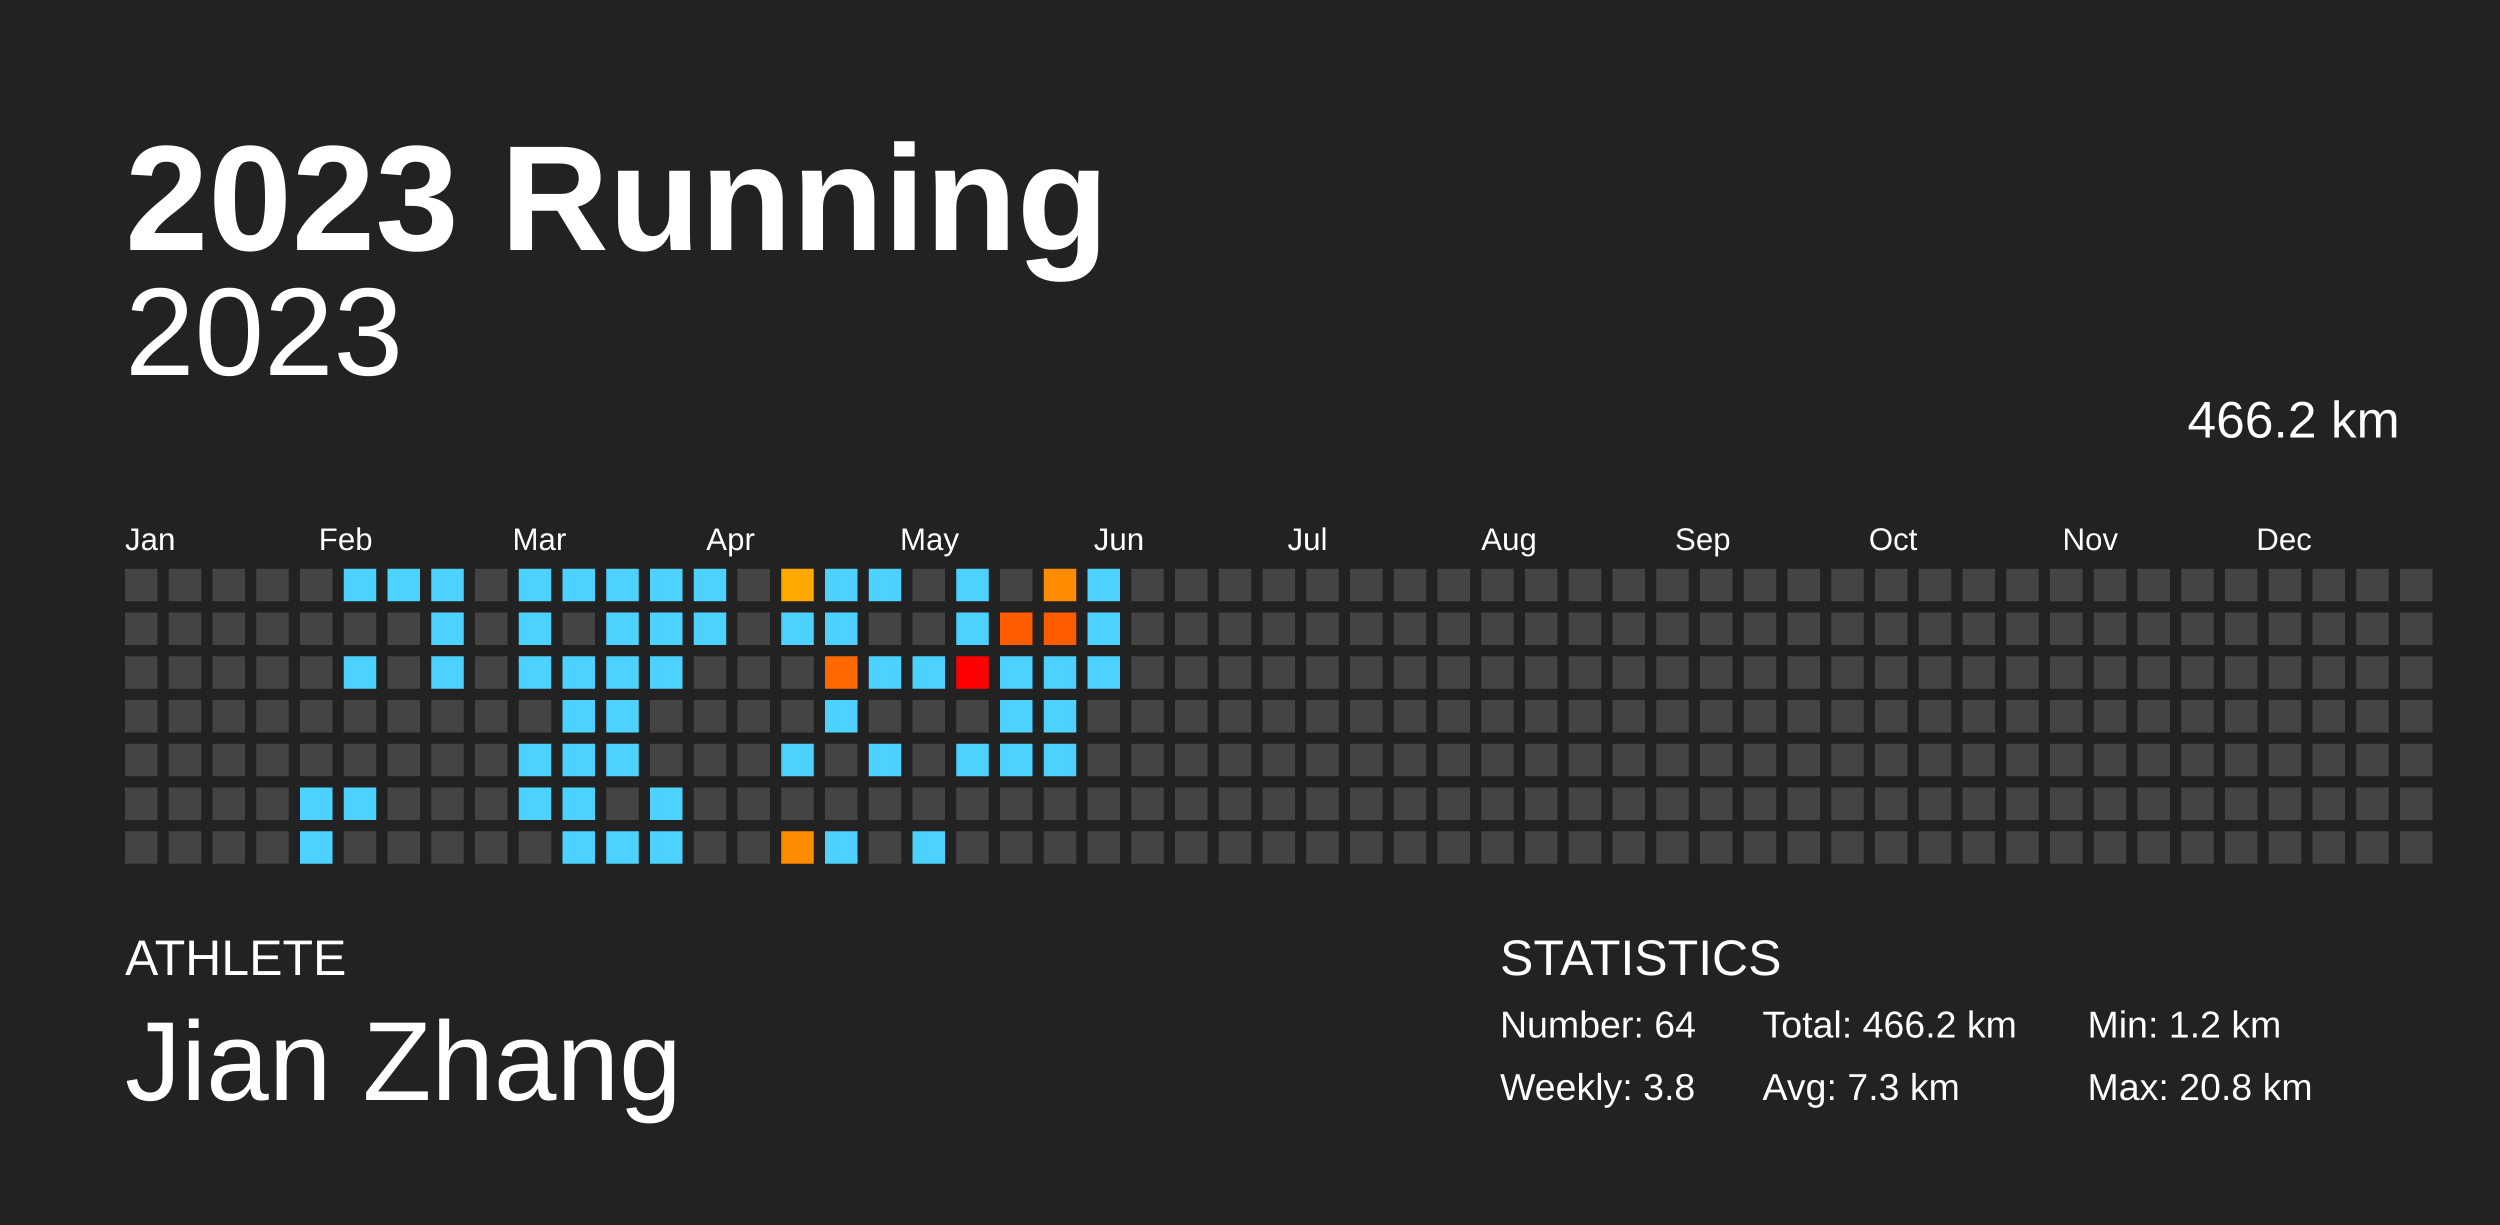
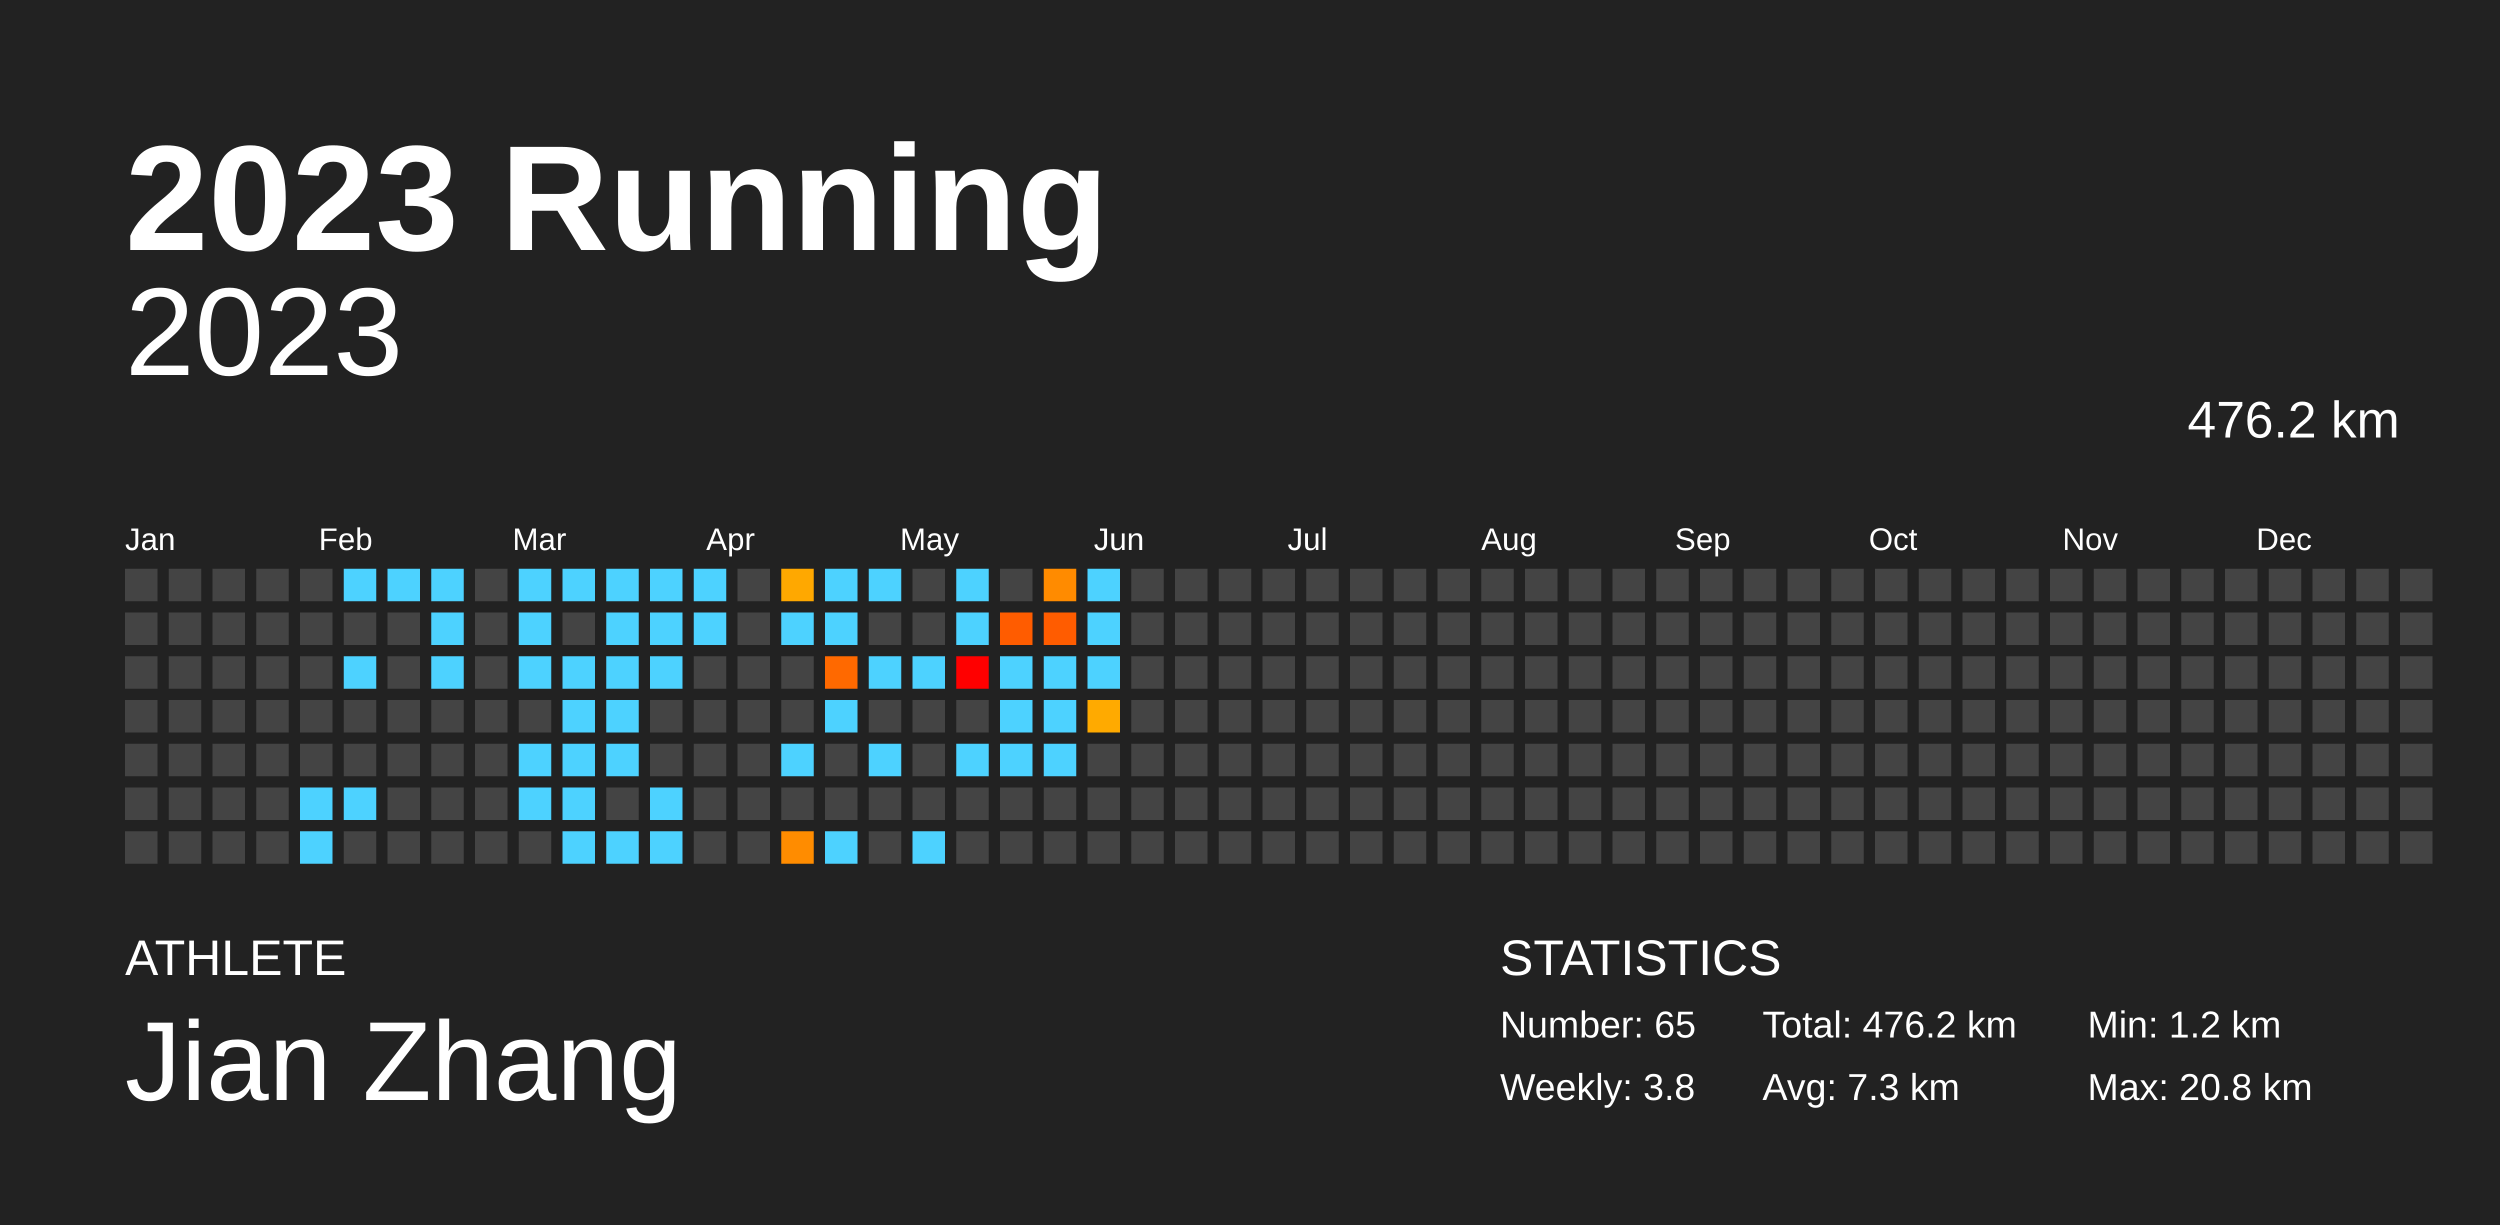
<svg xmlns="http://www.w3.org/2000/svg" baseProfile="full" height="98mm" version="1.1" viewBox="0,0,200,98" width="200mm">
  <defs />
  <rect fill="#222222" height="98" width="200" x="0" y="0" />
  <text fill="#FFFFFF" style="font-size:12px; font-family:Arial; font-weight:bold;" x="10" y="20">2023 Running</text>
  <text fill="#FFFFFF" style="font-size:4px; font-family:Arial" x="10" y="78">ATHLETE</text>
  <text fill="#FFFFFF" style="font-size:9px; font-family:Arial" x="10" y="88">Jian Zhang</text>
  <text fill="#FFFFFF" style="font-size:4px; font-family:Arial" x="120" y="78">STATISTICS</text>
-   <text fill="#FFFFFF" style="font-size:3px; font-family:Arial" x="120" y="83">Number: 64</text>
+   <text fill="#FFFFFF" style="font-size:3px; font-family:Arial" x="120" y="83">Number: 65</text>
  <text fill="#FFFFFF" style="font-size:3px; font-family:Arial" x="120" y="88">Weekly: 3.8</text>
-   <text fill="#FFFFFF" style="font-size:3px; font-family:Arial" x="141" y="83">Total: 466.2 km</text>
+   <text fill="#FFFFFF" style="font-size:3px; font-family:Arial" x="141" y="83">Total: 476.2 km</text>
  <text fill="#FFFFFF" style="font-size:3px; font-family:Arial" x="141" y="88">Avg: 7.3 km</text>
  <text fill="#FFFFFF" style="font-size:3px; font-family:Arial" x="167" y="83">Min: 1.2 km</text>
  <text fill="#FFFFFF" style="font-size:3px; font-family:Arial" x="167" y="88">Max: 20.8 km</text>
  <text alignment-baseline="hanging" fill="#FFFFFF" style="font-size:10.0px; font-family:Arial;" x="10" y="30">2023</text>
-   <text alignment-baseline="hanging" fill="#FFFFFF" style="font-size:4.125px; font-family:Arial;" x="175" y="35">466.2 km</text>
+   <text alignment-baseline="hanging" fill="#FFFFFF" style="font-size:4.125px; font-family:Arial;" x="175" y="35">476.2 km</text>
  <text fill="#FFFFFF" style="font-size:2.5px; font-family:Arial" x="10.0" y="44">Jan</text>
  <text fill="#FFFFFF" style="font-size:2.5px; font-family:Arial" x="25.5" y="44">Feb</text>
  <text fill="#FFFFFF" style="font-size:2.5px; font-family:Arial" x="41.0" y="44">Mar</text>
  <text fill="#FFFFFF" style="font-size:2.5px; font-family:Arial" x="56.5" y="44">Apr</text>
  <text fill="#FFFFFF" style="font-size:2.5px; font-family:Arial" x="72.0" y="44">May</text>
  <text fill="#FFFFFF" style="font-size:2.5px; font-family:Arial" x="87.5" y="44">Jun</text>
  <text fill="#FFFFFF" style="font-size:2.5px; font-family:Arial" x="103.0" y="44">Jul</text>
  <text fill="#FFFFFF" style="font-size:2.5px; font-family:Arial" x="118.5" y="44">Aug</text>
  <text fill="#FFFFFF" style="font-size:2.5px; font-family:Arial" x="134.0" y="44">Sep</text>
  <text fill="#FFFFFF" style="font-size:2.5px; font-family:Arial" x="149.5" y="44">Oct</text>
  <text fill="#FFFFFF" style="font-size:2.5px; font-family:Arial" x="165.0" y="44">Nov</text>
  <text fill="#FFFFFF" style="font-size:2.5px; font-family:Arial" x="180.5" y="44">Dec</text>
  <rect fill="#444444" height="2.6" width="2.6" x="10.0" y="45.5" />
  <rect fill="#444444" height="2.6" width="2.6" x="10.0" y="49.0" />
  <rect fill="#444444" height="2.6" width="2.6" x="10.0" y="52.5" />
  <rect fill="#444444" height="2.6" width="2.6" x="10.0" y="56.0" />
  <rect fill="#444444" height="2.6" width="2.6" x="10.0" y="59.5" />
  <rect fill="#444444" height="2.6" width="2.6" x="10.0" y="63.0" />
  <rect fill="#444444" height="2.6" width="2.6" x="10.0" y="66.5" />
  <rect fill="#444444" height="2.6" width="2.6" x="13.5" y="45.5" />
  <rect fill="#444444" height="2.6" width="2.6" x="13.5" y="49.0" />
  <rect fill="#444444" height="2.6" width="2.6" x="13.5" y="52.5" />
  <rect fill="#444444" height="2.6" width="2.6" x="13.5" y="56.0" />
  <rect fill="#444444" height="2.6" width="2.6" x="13.5" y="59.5" />
  <rect fill="#444444" height="2.6" width="2.6" x="13.5" y="63.0" />
  <rect fill="#444444" height="2.6" width="2.6" x="13.5" y="66.5" />
  <rect fill="#444444" height="2.6" width="2.6" x="17.0" y="45.5" />
  <rect fill="#444444" height="2.6" width="2.6" x="17.0" y="49.0" />
  <rect fill="#444444" height="2.6" width="2.6" x="17.0" y="52.5" />
  <rect fill="#444444" height="2.6" width="2.6" x="17.0" y="56.0" />
  <rect fill="#444444" height="2.6" width="2.6" x="17.0" y="59.5" />
  <rect fill="#444444" height="2.6" width="2.6" x="17.0" y="63.0" />
  <rect fill="#444444" height="2.6" width="2.6" x="17.0" y="66.5" />
  <rect fill="#444444" height="2.6" width="2.6" x="20.5" y="45.5" />
  <rect fill="#444444" height="2.6" width="2.6" x="20.5" y="49.0" />
  <rect fill="#444444" height="2.6" width="2.6" x="20.5" y="52.5" />
  <rect fill="#444444" height="2.6" width="2.6" x="20.5" y="56.0" />
  <rect fill="#444444" height="2.6" width="2.6" x="20.5" y="59.5" />
  <rect fill="#444444" height="2.6" width="2.6" x="20.5" y="63.0" />
  <rect fill="#444444" height="2.6" width="2.6" x="20.5" y="66.5" />
  <rect fill="#444444" height="2.6" width="2.6" x="24.0" y="45.5" />
  <rect fill="#444444" height="2.6" width="2.6" x="24.0" y="49.0" />
  <rect fill="#444444" height="2.6" width="2.6" x="24.0" y="52.5" />
  <rect fill="#444444" height="2.6" width="2.6" x="24.0" y="56.0" />
  <rect fill="#444444" height="2.6" width="2.6" x="24.0" y="59.5" />
  <rect fill="#4dd2ff" height="2.6" width="2.6" x="24.0" y="63.0" />
  <rect fill="#4dd2ff" height="2.6" width="2.6" x="24.0" y="66.5" />
  <rect fill="#4dd2ff" height="2.6" width="2.6" x="27.5" y="45.5" />
  <rect fill="#444444" height="2.6" width="2.6" x="27.5" y="49.0" />
  <rect fill="#4dd2ff" height="2.6" width="2.6" x="27.5" y="52.5" />
  <rect fill="#444444" height="2.6" width="2.6" x="27.5" y="56.0" />
  <rect fill="#444444" height="2.6" width="2.6" x="27.5" y="59.5" />
  <rect fill="#4dd2ff" height="2.6" width="2.6" x="27.5" y="63.0" />
  <rect fill="#444444" height="2.6" width="2.6" x="27.5" y="66.5" />
  <rect fill="#4dd2ff" height="2.6" width="2.6" x="31.0" y="45.5" />
  <rect fill="#444444" height="2.6" width="2.6" x="31.0" y="49.0" />
  <rect fill="#444444" height="2.6" width="2.6" x="31.0" y="52.5" />
  <rect fill="#444444" height="2.6" width="2.6" x="31.0" y="56.0" />
  <rect fill="#444444" height="2.6" width="2.6" x="31.0" y="59.5" />
  <rect fill="#444444" height="2.6" width="2.6" x="31.0" y="63.0" />
  <rect fill="#444444" height="2.6" width="2.6" x="31.0" y="66.5" />
  <rect fill="#4dd2ff" height="2.6" width="2.6" x="34.5" y="45.5" />
  <rect fill="#4dd2ff" height="2.6" width="2.6" x="34.5" y="49.0" />
  <rect fill="#4dd2ff" height="2.6" width="2.6" x="34.5" y="52.5" />
  <rect fill="#444444" height="2.6" width="2.6" x="34.5" y="56.0" />
  <rect fill="#444444" height="2.6" width="2.6" x="34.5" y="59.5" />
  <rect fill="#444444" height="2.6" width="2.6" x="34.5" y="63.0" />
  <rect fill="#444444" height="2.6" width="2.6" x="34.5" y="66.5" />
  <rect fill="#444444" height="2.6" width="2.6" x="38.0" y="45.5" />
  <rect fill="#444444" height="2.6" width="2.6" x="38.0" y="49.0" />
  <rect fill="#444444" height="2.6" width="2.6" x="38.0" y="52.5" />
  <rect fill="#444444" height="2.6" width="2.6" x="38.0" y="56.0" />
  <rect fill="#444444" height="2.6" width="2.6" x="38.0" y="59.5" />
  <rect fill="#444444" height="2.6" width="2.6" x="38.0" y="63.0" />
  <rect fill="#444444" height="2.6" width="2.6" x="38.0" y="66.5" />
  <rect fill="#4dd2ff" height="2.6" width="2.6" x="41.5" y="45.5" />
  <rect fill="#4dd2ff" height="2.6" width="2.6" x="41.5" y="49.0" />
  <rect fill="#4dd2ff" height="2.6" width="2.6" x="41.5" y="52.5" />
  <rect fill="#444444" height="2.6" width="2.6" x="41.5" y="56.0" />
  <rect fill="#4dd2ff" height="2.6" width="2.6" x="41.5" y="59.5" />
  <rect fill="#4dd2ff" height="2.6" width="2.6" x="41.5" y="63.0" />
  <rect fill="#444444" height="2.6" width="2.6" x="41.5" y="66.5" />
  <rect fill="#4dd2ff" height="2.6" width="2.6" x="45.0" y="45.5" />
  <rect fill="#444444" height="2.6" width="2.6" x="45.0" y="49.0" />
  <rect fill="#4dd2ff" height="2.6" width="2.6" x="45.0" y="52.5" />
  <rect fill="#4dd2ff" height="2.6" width="2.6" x="45.0" y="56.0" />
  <rect fill="#4dd2ff" height="2.6" width="2.6" x="45.0" y="59.5" />
  <rect fill="#4dd2ff" height="2.6" width="2.6" x="45.0" y="63.0" />
  <rect fill="#4dd2ff" height="2.6" width="2.6" x="45.0" y="66.5" />
  <rect fill="#4dd2ff" height="2.6" width="2.6" x="48.5" y="45.5" />
  <rect fill="#4dd2ff" height="2.6" width="2.6" x="48.5" y="49.0" />
  <rect fill="#4dd2ff" height="2.6" width="2.6" x="48.5" y="52.5" />
  <rect fill="#4dd2ff" height="2.6" width="2.6" x="48.5" y="56.0" />
  <rect fill="#4dd2ff" height="2.6" width="2.6" x="48.5" y="59.5" />
  <rect fill="#444444" height="2.6" width="2.6" x="48.5" y="63.0" />
  <rect fill="#4dd2ff" height="2.6" width="2.6" x="48.5" y="66.5" />
  <rect fill="#4dd2ff" height="2.6" width="2.6" x="52.0" y="45.5" />
  <rect fill="#4dd2ff" height="2.6" width="2.6" x="52.0" y="49.0" />
  <rect fill="#4dd2ff" height="2.6" width="2.6" x="52.0" y="52.5" />
  <rect fill="#444444" height="2.6" width="2.6" x="52.0" y="56.0" />
  <rect fill="#444444" height="2.6" width="2.6" x="52.0" y="59.5" />
  <rect fill="#4dd2ff" height="2.6" width="2.6" x="52.0" y="63.0" />
  <rect fill="#4dd2ff" height="2.6" width="2.6" x="52.0" y="66.5" />
  <rect fill="#4dd2ff" height="2.6" width="2.6" x="55.5" y="45.5" />
  <rect fill="#4dd2ff" height="2.6" width="2.6" x="55.5" y="49.0" />
  <rect fill="#444444" height="2.6" width="2.6" x="55.5" y="52.5" />
  <rect fill="#444444" height="2.6" width="2.6" x="55.5" y="56.0" />
  <rect fill="#444444" height="2.6" width="2.6" x="55.5" y="59.5" />
  <rect fill="#444444" height="2.6" width="2.6" x="55.5" y="63.0" />
  <rect fill="#444444" height="2.6" width="2.6" x="55.5" y="66.5" />
  <rect fill="#444444" height="2.6" width="2.6" x="59.0" y="45.5" />
  <rect fill="#444444" height="2.6" width="2.6" x="59.0" y="49.0" />
  <rect fill="#444444" height="2.6" width="2.6" x="59.0" y="52.5" />
  <rect fill="#444444" height="2.6" width="2.6" x="59.0" y="56.0" />
  <rect fill="#444444" height="2.6" width="2.6" x="59.0" y="59.5" />
  <rect fill="#444444" height="2.6" width="2.6" x="59.0" y="63.0" />
  <rect fill="#444444" height="2.6" width="2.6" x="59.0" y="66.5" />
  <rect fill="#ffa800" height="2.6" width="2.6" x="62.5" y="45.5" />
  <rect fill="#4dd2ff" height="2.6" width="2.6" x="62.5" y="49.0" />
  <rect fill="#444444" height="2.6" width="2.6" x="62.5" y="52.5" />
  <rect fill="#444444" height="2.6" width="2.6" x="62.5" y="56.0" />
  <rect fill="#4dd2ff" height="2.6" width="2.6" x="62.5" y="59.5" />
  <rect fill="#444444" height="2.6" width="2.6" x="62.5" y="63.0" />
  <rect fill="#ff8c00" height="2.6" width="2.6" x="62.5" y="66.5" />
  <rect fill="#4dd2ff" height="2.6" width="2.6" x="66.0" y="45.5" />
  <rect fill="#4dd2ff" height="2.6" width="2.6" x="66.0" y="49.0" />
  <rect fill="#ff6900" height="2.6" width="2.6" x="66.0" y="52.5" />
  <rect fill="#4dd2ff" height="2.6" width="2.6" x="66.0" y="56.0" />
  <rect fill="#444444" height="2.6" width="2.6" x="66.0" y="59.5" />
  <rect fill="#444444" height="2.6" width="2.6" x="66.0" y="63.0" />
  <rect fill="#4dd2ff" height="2.6" width="2.6" x="66.0" y="66.5" />
  <rect fill="#4dd2ff" height="2.6" width="2.6" x="69.5" y="45.5" />
  <rect fill="#444444" height="2.6" width="2.6" x="69.5" y="49.0" />
  <rect fill="#4dd2ff" height="2.6" width="2.6" x="69.5" y="52.5" />
  <rect fill="#444444" height="2.6" width="2.6" x="69.5" y="56.0" />
  <rect fill="#4dd2ff" height="2.6" width="2.6" x="69.5" y="59.5" />
  <rect fill="#444444" height="2.6" width="2.6" x="69.5" y="63.0" />
  <rect fill="#444444" height="2.6" width="2.6" x="69.5" y="66.5" />
  <rect fill="#444444" height="2.6" width="2.6" x="73.0" y="45.5" />
  <rect fill="#444444" height="2.6" width="2.6" x="73.0" y="49.0" />
  <rect fill="#4dd2ff" height="2.6" width="2.6" x="73.0" y="52.5" />
  <rect fill="#444444" height="2.6" width="2.6" x="73.0" y="56.0" />
  <rect fill="#444444" height="2.6" width="2.6" x="73.0" y="59.5" />
  <rect fill="#444444" height="2.6" width="2.6" x="73.0" y="63.0" />
  <rect fill="#4dd2ff" height="2.6" width="2.6" x="73.0" y="66.5" />
  <rect fill="#4dd2ff" height="2.6" width="2.6" x="76.5" y="45.5" />
  <rect fill="#4dd2ff" height="2.6" width="2.6" x="76.5" y="49.0" />
  <rect fill="red" height="2.6" width="2.6" x="76.5" y="52.5" />
  <rect fill="#444444" height="2.6" width="2.6" x="76.5" y="56.0" />
  <rect fill="#4dd2ff" height="2.6" width="2.6" x="76.5" y="59.5" />
  <rect fill="#444444" height="2.6" width="2.6" x="76.5" y="63.0" />
  <rect fill="#444444" height="2.6" width="2.6" x="76.5" y="66.5" />
  <rect fill="#444444" height="2.6" width="2.6" x="80.0" y="45.5" />
  <rect fill="#ff5c00" height="2.6" width="2.6" x="80.0" y="49.0" />
  <rect fill="#4dd2ff" height="2.6" width="2.6" x="80.0" y="52.5" />
  <rect fill="#4dd2ff" height="2.6" width="2.6" x="80.0" y="56.0" />
  <rect fill="#4dd2ff" height="2.6" width="2.6" x="80.0" y="59.5" />
  <rect fill="#444444" height="2.6" width="2.6" x="80.0" y="63.0" />
  <rect fill="#444444" height="2.6" width="2.6" x="80.0" y="66.5" />
  <rect fill="#ff8b00" height="2.6" width="2.6" x="83.5" y="45.5" />
  <rect fill="#ff5c00" height="2.6" width="2.6" x="83.5" y="49.0" />
  <rect fill="#4dd2ff" height="2.6" width="2.6" x="83.5" y="52.5" />
  <rect fill="#4dd2ff" height="2.6" width="2.6" x="83.5" y="56.0" />
  <rect fill="#4dd2ff" height="2.6" width="2.6" x="83.5" y="59.5" />
  <rect fill="#444444" height="2.6" width="2.6" x="83.5" y="63.0" />
  <rect fill="#444444" height="2.6" width="2.6" x="83.5" y="66.5" />
  <rect fill="#4dd2ff" height="2.6" width="2.6" x="87.0" y="45.5" />
  <rect fill="#4dd2ff" height="2.6" width="2.6" x="87.0" y="49.0" />
  <rect fill="#4dd2ff" height="2.6" width="2.6" x="87.0" y="52.5" />
-   <rect fill="#444444" height="2.6" width="2.6" x="87.0" y="56.0" />
+   <rect fill="#ffaa00" height="2.6" width="2.6" x="87.0" y="56.0" />
  <rect fill="#444444" height="2.6" width="2.6" x="87.0" y="59.5" />
  <rect fill="#444444" height="2.6" width="2.6" x="87.0" y="63.0" />
  <rect fill="#444444" height="2.6" width="2.6" x="87.0" y="66.5" />
  <rect fill="#444444" height="2.6" width="2.6" x="90.5" y="45.5" />
  <rect fill="#444444" height="2.6" width="2.6" x="90.5" y="49.0" />
  <rect fill="#444444" height="2.6" width="2.6" x="90.5" y="52.5" />
  <rect fill="#444444" height="2.6" width="2.6" x="90.5" y="56.0" />
  <rect fill="#444444" height="2.6" width="2.6" x="90.5" y="59.5" />
  <rect fill="#444444" height="2.6" width="2.6" x="90.5" y="63.0" />
  <rect fill="#444444" height="2.6" width="2.6" x="90.5" y="66.5" />
  <rect fill="#444444" height="2.6" width="2.6" x="94.0" y="45.5" />
  <rect fill="#444444" height="2.6" width="2.6" x="94.0" y="49.0" />
  <rect fill="#444444" height="2.6" width="2.6" x="94.0" y="52.5" />
  <rect fill="#444444" height="2.6" width="2.6" x="94.0" y="56.0" />
  <rect fill="#444444" height="2.6" width="2.6" x="94.0" y="59.5" />
  <rect fill="#444444" height="2.6" width="2.6" x="94.0" y="63.0" />
  <rect fill="#444444" height="2.6" width="2.6" x="94.0" y="66.5" />
  <rect fill="#444444" height="2.6" width="2.6" x="97.5" y="45.5" />
  <rect fill="#444444" height="2.6" width="2.6" x="97.5" y="49.0" />
  <rect fill="#444444" height="2.6" width="2.6" x="97.5" y="52.5" />
  <rect fill="#444444" height="2.6" width="2.6" x="97.5" y="56.0" />
  <rect fill="#444444" height="2.6" width="2.6" x="97.5" y="59.5" />
  <rect fill="#444444" height="2.6" width="2.6" x="97.5" y="63.0" />
  <rect fill="#444444" height="2.6" width="2.6" x="97.5" y="66.5" />
  <rect fill="#444444" height="2.6" width="2.6" x="101.0" y="45.5" />
  <rect fill="#444444" height="2.6" width="2.6" x="101.0" y="49.0" />
  <rect fill="#444444" height="2.6" width="2.6" x="101.0" y="52.5" />
  <rect fill="#444444" height="2.6" width="2.6" x="101.0" y="56.0" />
  <rect fill="#444444" height="2.6" width="2.6" x="101.0" y="59.5" />
  <rect fill="#444444" height="2.6" width="2.6" x="101.0" y="63.0" />
  <rect fill="#444444" height="2.6" width="2.6" x="101.0" y="66.5" />
  <rect fill="#444444" height="2.6" width="2.6" x="104.5" y="45.5" />
  <rect fill="#444444" height="2.6" width="2.6" x="104.5" y="49.0" />
  <rect fill="#444444" height="2.6" width="2.6" x="104.5" y="52.5" />
  <rect fill="#444444" height="2.6" width="2.6" x="104.5" y="56.0" />
  <rect fill="#444444" height="2.6" width="2.6" x="104.5" y="59.5" />
  <rect fill="#444444" height="2.6" width="2.6" x="104.5" y="63.0" />
  <rect fill="#444444" height="2.6" width="2.6" x="104.5" y="66.5" />
  <rect fill="#444444" height="2.6" width="2.6" x="108.0" y="45.5" />
  <rect fill="#444444" height="2.6" width="2.6" x="108.0" y="49.0" />
  <rect fill="#444444" height="2.6" width="2.6" x="108.0" y="52.5" />
  <rect fill="#444444" height="2.6" width="2.6" x="108.0" y="56.0" />
  <rect fill="#444444" height="2.6" width="2.6" x="108.0" y="59.5" />
  <rect fill="#444444" height="2.6" width="2.6" x="108.0" y="63.0" />
  <rect fill="#444444" height="2.6" width="2.6" x="108.0" y="66.5" />
  <rect fill="#444444" height="2.6" width="2.6" x="111.5" y="45.5" />
  <rect fill="#444444" height="2.6" width="2.6" x="111.5" y="49.0" />
  <rect fill="#444444" height="2.6" width="2.6" x="111.5" y="52.5" />
  <rect fill="#444444" height="2.6" width="2.6" x="111.5" y="56.0" />
  <rect fill="#444444" height="2.6" width="2.6" x="111.5" y="59.5" />
  <rect fill="#444444" height="2.6" width="2.6" x="111.5" y="63.0" />
  <rect fill="#444444" height="2.6" width="2.6" x="111.5" y="66.5" />
  <rect fill="#444444" height="2.6" width="2.6" x="115.0" y="45.5" />
  <rect fill="#444444" height="2.6" width="2.6" x="115.0" y="49.0" />
  <rect fill="#444444" height="2.6" width="2.6" x="115.0" y="52.5" />
  <rect fill="#444444" height="2.6" width="2.6" x="115.0" y="56.0" />
  <rect fill="#444444" height="2.6" width="2.6" x="115.0" y="59.5" />
  <rect fill="#444444" height="2.6" width="2.6" x="115.0" y="63.0" />
  <rect fill="#444444" height="2.6" width="2.6" x="115.0" y="66.5" />
  <rect fill="#444444" height="2.6" width="2.6" x="118.5" y="45.5" />
  <rect fill="#444444" height="2.6" width="2.6" x="118.5" y="49.0" />
  <rect fill="#444444" height="2.6" width="2.6" x="118.5" y="52.5" />
  <rect fill="#444444" height="2.6" width="2.6" x="118.5" y="56.0" />
  <rect fill="#444444" height="2.6" width="2.6" x="118.5" y="59.5" />
  <rect fill="#444444" height="2.6" width="2.6" x="118.5" y="63.0" />
  <rect fill="#444444" height="2.6" width="2.6" x="118.5" y="66.5" />
  <rect fill="#444444" height="2.6" width="2.6" x="122.0" y="45.5" />
  <rect fill="#444444" height="2.6" width="2.6" x="122.0" y="49.0" />
  <rect fill="#444444" height="2.6" width="2.6" x="122.0" y="52.5" />
  <rect fill="#444444" height="2.6" width="2.6" x="122.0" y="56.0" />
  <rect fill="#444444" height="2.6" width="2.6" x="122.0" y="59.5" />
  <rect fill="#444444" height="2.6" width="2.6" x="122.0" y="63.0" />
  <rect fill="#444444" height="2.6" width="2.6" x="122.0" y="66.5" />
  <rect fill="#444444" height="2.6" width="2.6" x="125.5" y="45.5" />
  <rect fill="#444444" height="2.6" width="2.6" x="125.5" y="49.0" />
  <rect fill="#444444" height="2.6" width="2.6" x="125.5" y="52.5" />
  <rect fill="#444444" height="2.6" width="2.6" x="125.5" y="56.0" />
  <rect fill="#444444" height="2.6" width="2.6" x="125.5" y="59.5" />
  <rect fill="#444444" height="2.6" width="2.6" x="125.5" y="63.0" />
  <rect fill="#444444" height="2.6" width="2.6" x="125.5" y="66.5" />
  <rect fill="#444444" height="2.6" width="2.6" x="129.0" y="45.5" />
  <rect fill="#444444" height="2.6" width="2.6" x="129.0" y="49.0" />
  <rect fill="#444444" height="2.6" width="2.6" x="129.0" y="52.5" />
  <rect fill="#444444" height="2.6" width="2.6" x="129.0" y="56.0" />
  <rect fill="#444444" height="2.6" width="2.6" x="129.0" y="59.5" />
  <rect fill="#444444" height="2.6" width="2.6" x="129.0" y="63.0" />
  <rect fill="#444444" height="2.6" width="2.6" x="129.0" y="66.5" />
  <rect fill="#444444" height="2.6" width="2.6" x="132.5" y="45.5" />
  <rect fill="#444444" height="2.6" width="2.6" x="132.5" y="49.0" />
  <rect fill="#444444" height="2.6" width="2.6" x="132.5" y="52.5" />
  <rect fill="#444444" height="2.6" width="2.6" x="132.5" y="56.0" />
  <rect fill="#444444" height="2.6" width="2.6" x="132.5" y="59.5" />
  <rect fill="#444444" height="2.6" width="2.6" x="132.5" y="63.0" />
  <rect fill="#444444" height="2.6" width="2.6" x="132.5" y="66.5" />
  <rect fill="#444444" height="2.6" width="2.6" x="136.0" y="45.5" />
  <rect fill="#444444" height="2.6" width="2.6" x="136.0" y="49.0" />
  <rect fill="#444444" height="2.6" width="2.6" x="136.0" y="52.5" />
  <rect fill="#444444" height="2.6" width="2.6" x="136.0" y="56.0" />
  <rect fill="#444444" height="2.6" width="2.6" x="136.0" y="59.5" />
  <rect fill="#444444" height="2.6" width="2.6" x="136.0" y="63.0" />
  <rect fill="#444444" height="2.6" width="2.6" x="136.0" y="66.5" />
  <rect fill="#444444" height="2.6" width="2.6" x="139.5" y="45.5" />
  <rect fill="#444444" height="2.6" width="2.6" x="139.5" y="49.0" />
  <rect fill="#444444" height="2.6" width="2.6" x="139.5" y="52.5" />
  <rect fill="#444444" height="2.6" width="2.6" x="139.5" y="56.0" />
  <rect fill="#444444" height="2.6" width="2.6" x="139.5" y="59.5" />
  <rect fill="#444444" height="2.6" width="2.6" x="139.5" y="63.0" />
  <rect fill="#444444" height="2.6" width="2.6" x="139.5" y="66.5" />
  <rect fill="#444444" height="2.6" width="2.6" x="143.0" y="45.5" />
  <rect fill="#444444" height="2.6" width="2.6" x="143.0" y="49.0" />
  <rect fill="#444444" height="2.6" width="2.6" x="143.0" y="52.5" />
  <rect fill="#444444" height="2.6" width="2.6" x="143.0" y="56.0" />
  <rect fill="#444444" height="2.6" width="2.6" x="143.0" y="59.5" />
  <rect fill="#444444" height="2.6" width="2.6" x="143.0" y="63.0" />
  <rect fill="#444444" height="2.6" width="2.6" x="143.0" y="66.5" />
  <rect fill="#444444" height="2.6" width="2.6" x="146.5" y="45.5" />
  <rect fill="#444444" height="2.6" width="2.6" x="146.5" y="49.0" />
  <rect fill="#444444" height="2.6" width="2.6" x="146.5" y="52.5" />
  <rect fill="#444444" height="2.6" width="2.6" x="146.5" y="56.0" />
  <rect fill="#444444" height="2.6" width="2.6" x="146.5" y="59.5" />
  <rect fill="#444444" height="2.6" width="2.6" x="146.5" y="63.0" />
  <rect fill="#444444" height="2.6" width="2.6" x="146.5" y="66.5" />
  <rect fill="#444444" height="2.6" width="2.6" x="150.0" y="45.5" />
  <rect fill="#444444" height="2.6" width="2.6" x="150.0" y="49.0" />
  <rect fill="#444444" height="2.6" width="2.6" x="150.0" y="52.5" />
  <rect fill="#444444" height="2.6" width="2.6" x="150.0" y="56.0" />
  <rect fill="#444444" height="2.6" width="2.6" x="150.0" y="59.5" />
  <rect fill="#444444" height="2.6" width="2.6" x="150.0" y="63.0" />
  <rect fill="#444444" height="2.6" width="2.6" x="150.0" y="66.5" />
  <rect fill="#444444" height="2.6" width="2.6" x="153.5" y="45.5" />
  <rect fill="#444444" height="2.6" width="2.6" x="153.5" y="49.0" />
  <rect fill="#444444" height="2.6" width="2.6" x="153.5" y="52.5" />
  <rect fill="#444444" height="2.6" width="2.6" x="153.5" y="56.0" />
  <rect fill="#444444" height="2.6" width="2.6" x="153.5" y="59.5" />
  <rect fill="#444444" height="2.6" width="2.6" x="153.5" y="63.0" />
  <rect fill="#444444" height="2.6" width="2.6" x="153.5" y="66.5" />
  <rect fill="#444444" height="2.6" width="2.6" x="157.0" y="45.5" />
  <rect fill="#444444" height="2.6" width="2.6" x="157.0" y="49.0" />
  <rect fill="#444444" height="2.6" width="2.6" x="157.0" y="52.5" />
  <rect fill="#444444" height="2.6" width="2.6" x="157.0" y="56.0" />
  <rect fill="#444444" height="2.6" width="2.6" x="157.0" y="59.5" />
  <rect fill="#444444" height="2.6" width="2.6" x="157.0" y="63.0" />
  <rect fill="#444444" height="2.6" width="2.6" x="157.0" y="66.5" />
  <rect fill="#444444" height="2.6" width="2.6" x="160.5" y="45.5" />
  <rect fill="#444444" height="2.6" width="2.6" x="160.5" y="49.0" />
  <rect fill="#444444" height="2.6" width="2.6" x="160.5" y="52.5" />
  <rect fill="#444444" height="2.6" width="2.6" x="160.5" y="56.0" />
  <rect fill="#444444" height="2.6" width="2.6" x="160.5" y="59.5" />
  <rect fill="#444444" height="2.6" width="2.6" x="160.5" y="63.0" />
  <rect fill="#444444" height="2.6" width="2.6" x="160.5" y="66.5" />
  <rect fill="#444444" height="2.6" width="2.6" x="164.0" y="45.5" />
  <rect fill="#444444" height="2.6" width="2.6" x="164.0" y="49.0" />
  <rect fill="#444444" height="2.6" width="2.6" x="164.0" y="52.5" />
  <rect fill="#444444" height="2.6" width="2.6" x="164.0" y="56.0" />
  <rect fill="#444444" height="2.6" width="2.6" x="164.0" y="59.5" />
  <rect fill="#444444" height="2.6" width="2.6" x="164.0" y="63.0" />
  <rect fill="#444444" height="2.6" width="2.6" x="164.0" y="66.5" />
  <rect fill="#444444" height="2.6" width="2.6" x="167.5" y="45.5" />
  <rect fill="#444444" height="2.6" width="2.6" x="167.5" y="49.0" />
  <rect fill="#444444" height="2.6" width="2.6" x="167.5" y="52.5" />
  <rect fill="#444444" height="2.6" width="2.6" x="167.5" y="56.0" />
  <rect fill="#444444" height="2.6" width="2.6" x="167.5" y="59.5" />
  <rect fill="#444444" height="2.6" width="2.6" x="167.5" y="63.0" />
  <rect fill="#444444" height="2.6" width="2.6" x="167.5" y="66.5" />
  <rect fill="#444444" height="2.6" width="2.6" x="171.0" y="45.5" />
  <rect fill="#444444" height="2.6" width="2.6" x="171.0" y="49.0" />
  <rect fill="#444444" height="2.6" width="2.6" x="171.0" y="52.5" />
  <rect fill="#444444" height="2.6" width="2.6" x="171.0" y="56.0" />
  <rect fill="#444444" height="2.6" width="2.6" x="171.0" y="59.5" />
  <rect fill="#444444" height="2.6" width="2.6" x="171.0" y="63.0" />
  <rect fill="#444444" height="2.6" width="2.6" x="171.0" y="66.5" />
  <rect fill="#444444" height="2.6" width="2.6" x="174.5" y="45.5" />
  <rect fill="#444444" height="2.6" width="2.6" x="174.5" y="49.0" />
  <rect fill="#444444" height="2.6" width="2.6" x="174.5" y="52.5" />
  <rect fill="#444444" height="2.6" width="2.6" x="174.5" y="56.0" />
  <rect fill="#444444" height="2.6" width="2.6" x="174.5" y="59.5" />
  <rect fill="#444444" height="2.6" width="2.6" x="174.5" y="63.0" />
  <rect fill="#444444" height="2.6" width="2.6" x="174.5" y="66.5" />
  <rect fill="#444444" height="2.6" width="2.6" x="178.0" y="45.5" />
  <rect fill="#444444" height="2.6" width="2.6" x="178.0" y="49.0" />
  <rect fill="#444444" height="2.6" width="2.6" x="178.0" y="52.5" />
  <rect fill="#444444" height="2.6" width="2.6" x="178.0" y="56.0" />
  <rect fill="#444444" height="2.6" width="2.6" x="178.0" y="59.5" />
  <rect fill="#444444" height="2.6" width="2.6" x="178.0" y="63.0" />
  <rect fill="#444444" height="2.6" width="2.6" x="178.0" y="66.5" />
  <rect fill="#444444" height="2.6" width="2.6" x="181.5" y="45.5" />
  <rect fill="#444444" height="2.6" width="2.6" x="181.5" y="49.0" />
  <rect fill="#444444" height="2.6" width="2.6" x="181.5" y="52.5" />
  <rect fill="#444444" height="2.6" width="2.6" x="181.5" y="56.0" />
  <rect fill="#444444" height="2.6" width="2.6" x="181.5" y="59.5" />
  <rect fill="#444444" height="2.6" width="2.6" x="181.5" y="63.0" />
  <rect fill="#444444" height="2.6" width="2.6" x="181.5" y="66.5" />
  <rect fill="#444444" height="2.6" width="2.6" x="185.0" y="45.5" />
  <rect fill="#444444" height="2.6" width="2.6" x="185.0" y="49.0" />
  <rect fill="#444444" height="2.6" width="2.6" x="185.0" y="52.5" />
  <rect fill="#444444" height="2.6" width="2.6" x="185.0" y="56.0" />
  <rect fill="#444444" height="2.6" width="2.6" x="185.0" y="59.5" />
  <rect fill="#444444" height="2.6" width="2.6" x="185.0" y="63.0" />
  <rect fill="#444444" height="2.6" width="2.6" x="185.0" y="66.5" />
  <rect fill="#444444" height="2.6" width="2.6" x="188.5" y="45.5" />
  <rect fill="#444444" height="2.6" width="2.6" x="188.5" y="49.0" />
  <rect fill="#444444" height="2.6" width="2.6" x="188.5" y="52.5" />
  <rect fill="#444444" height="2.6" width="2.6" x="188.5" y="56.0" />
  <rect fill="#444444" height="2.6" width="2.6" x="188.5" y="59.5" />
  <rect fill="#444444" height="2.6" width="2.6" x="188.5" y="63.0" />
  <rect fill="#444444" height="2.6" width="2.6" x="188.5" y="66.5" />
  <rect fill="#444444" height="2.6" width="2.6" x="192.0" y="45.5" />
  <rect fill="#444444" height="2.6" width="2.6" x="192.0" y="49.0" />
  <rect fill="#444444" height="2.6" width="2.6" x="192.0" y="52.5" />
  <rect fill="#444444" height="2.6" width="2.6" x="192.0" y="56.0" />
  <rect fill="#444444" height="2.6" width="2.6" x="192.0" y="59.5" />
  <rect fill="#444444" height="2.6" width="2.6" x="192.0" y="63.0" />
  <rect fill="#444444" height="2.6" width="2.6" x="192.0" y="66.5" />
</svg>
